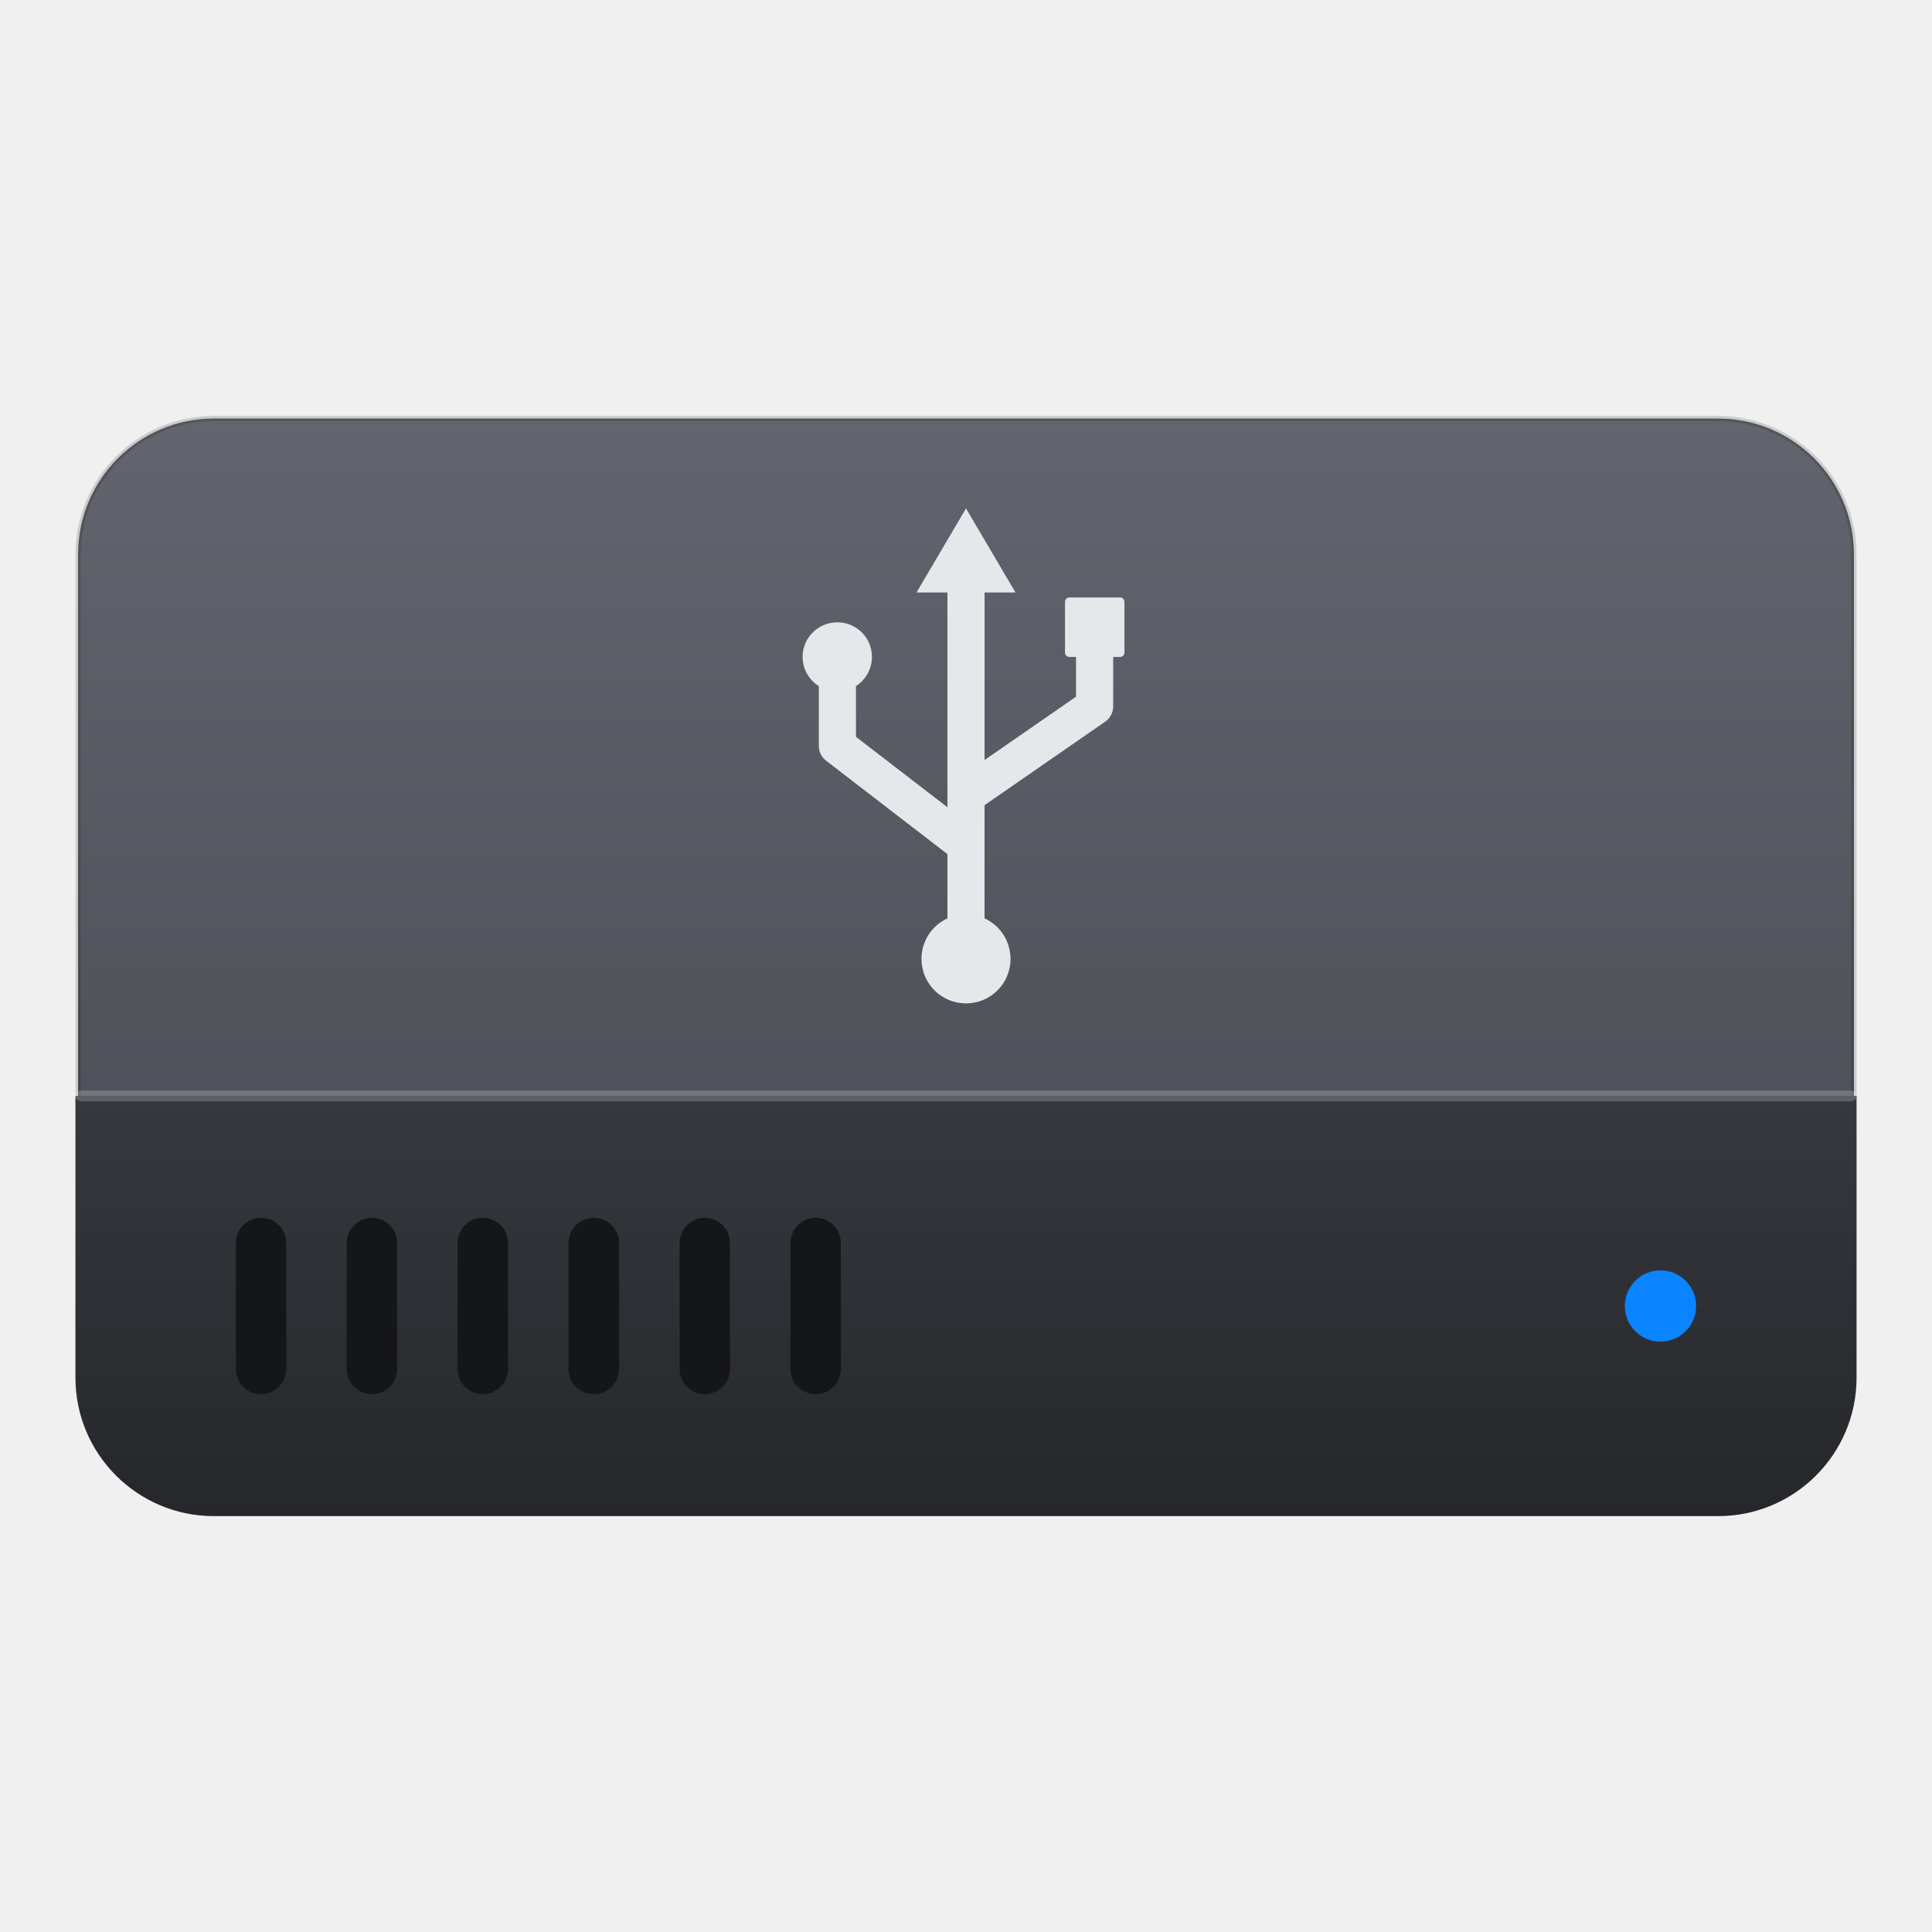
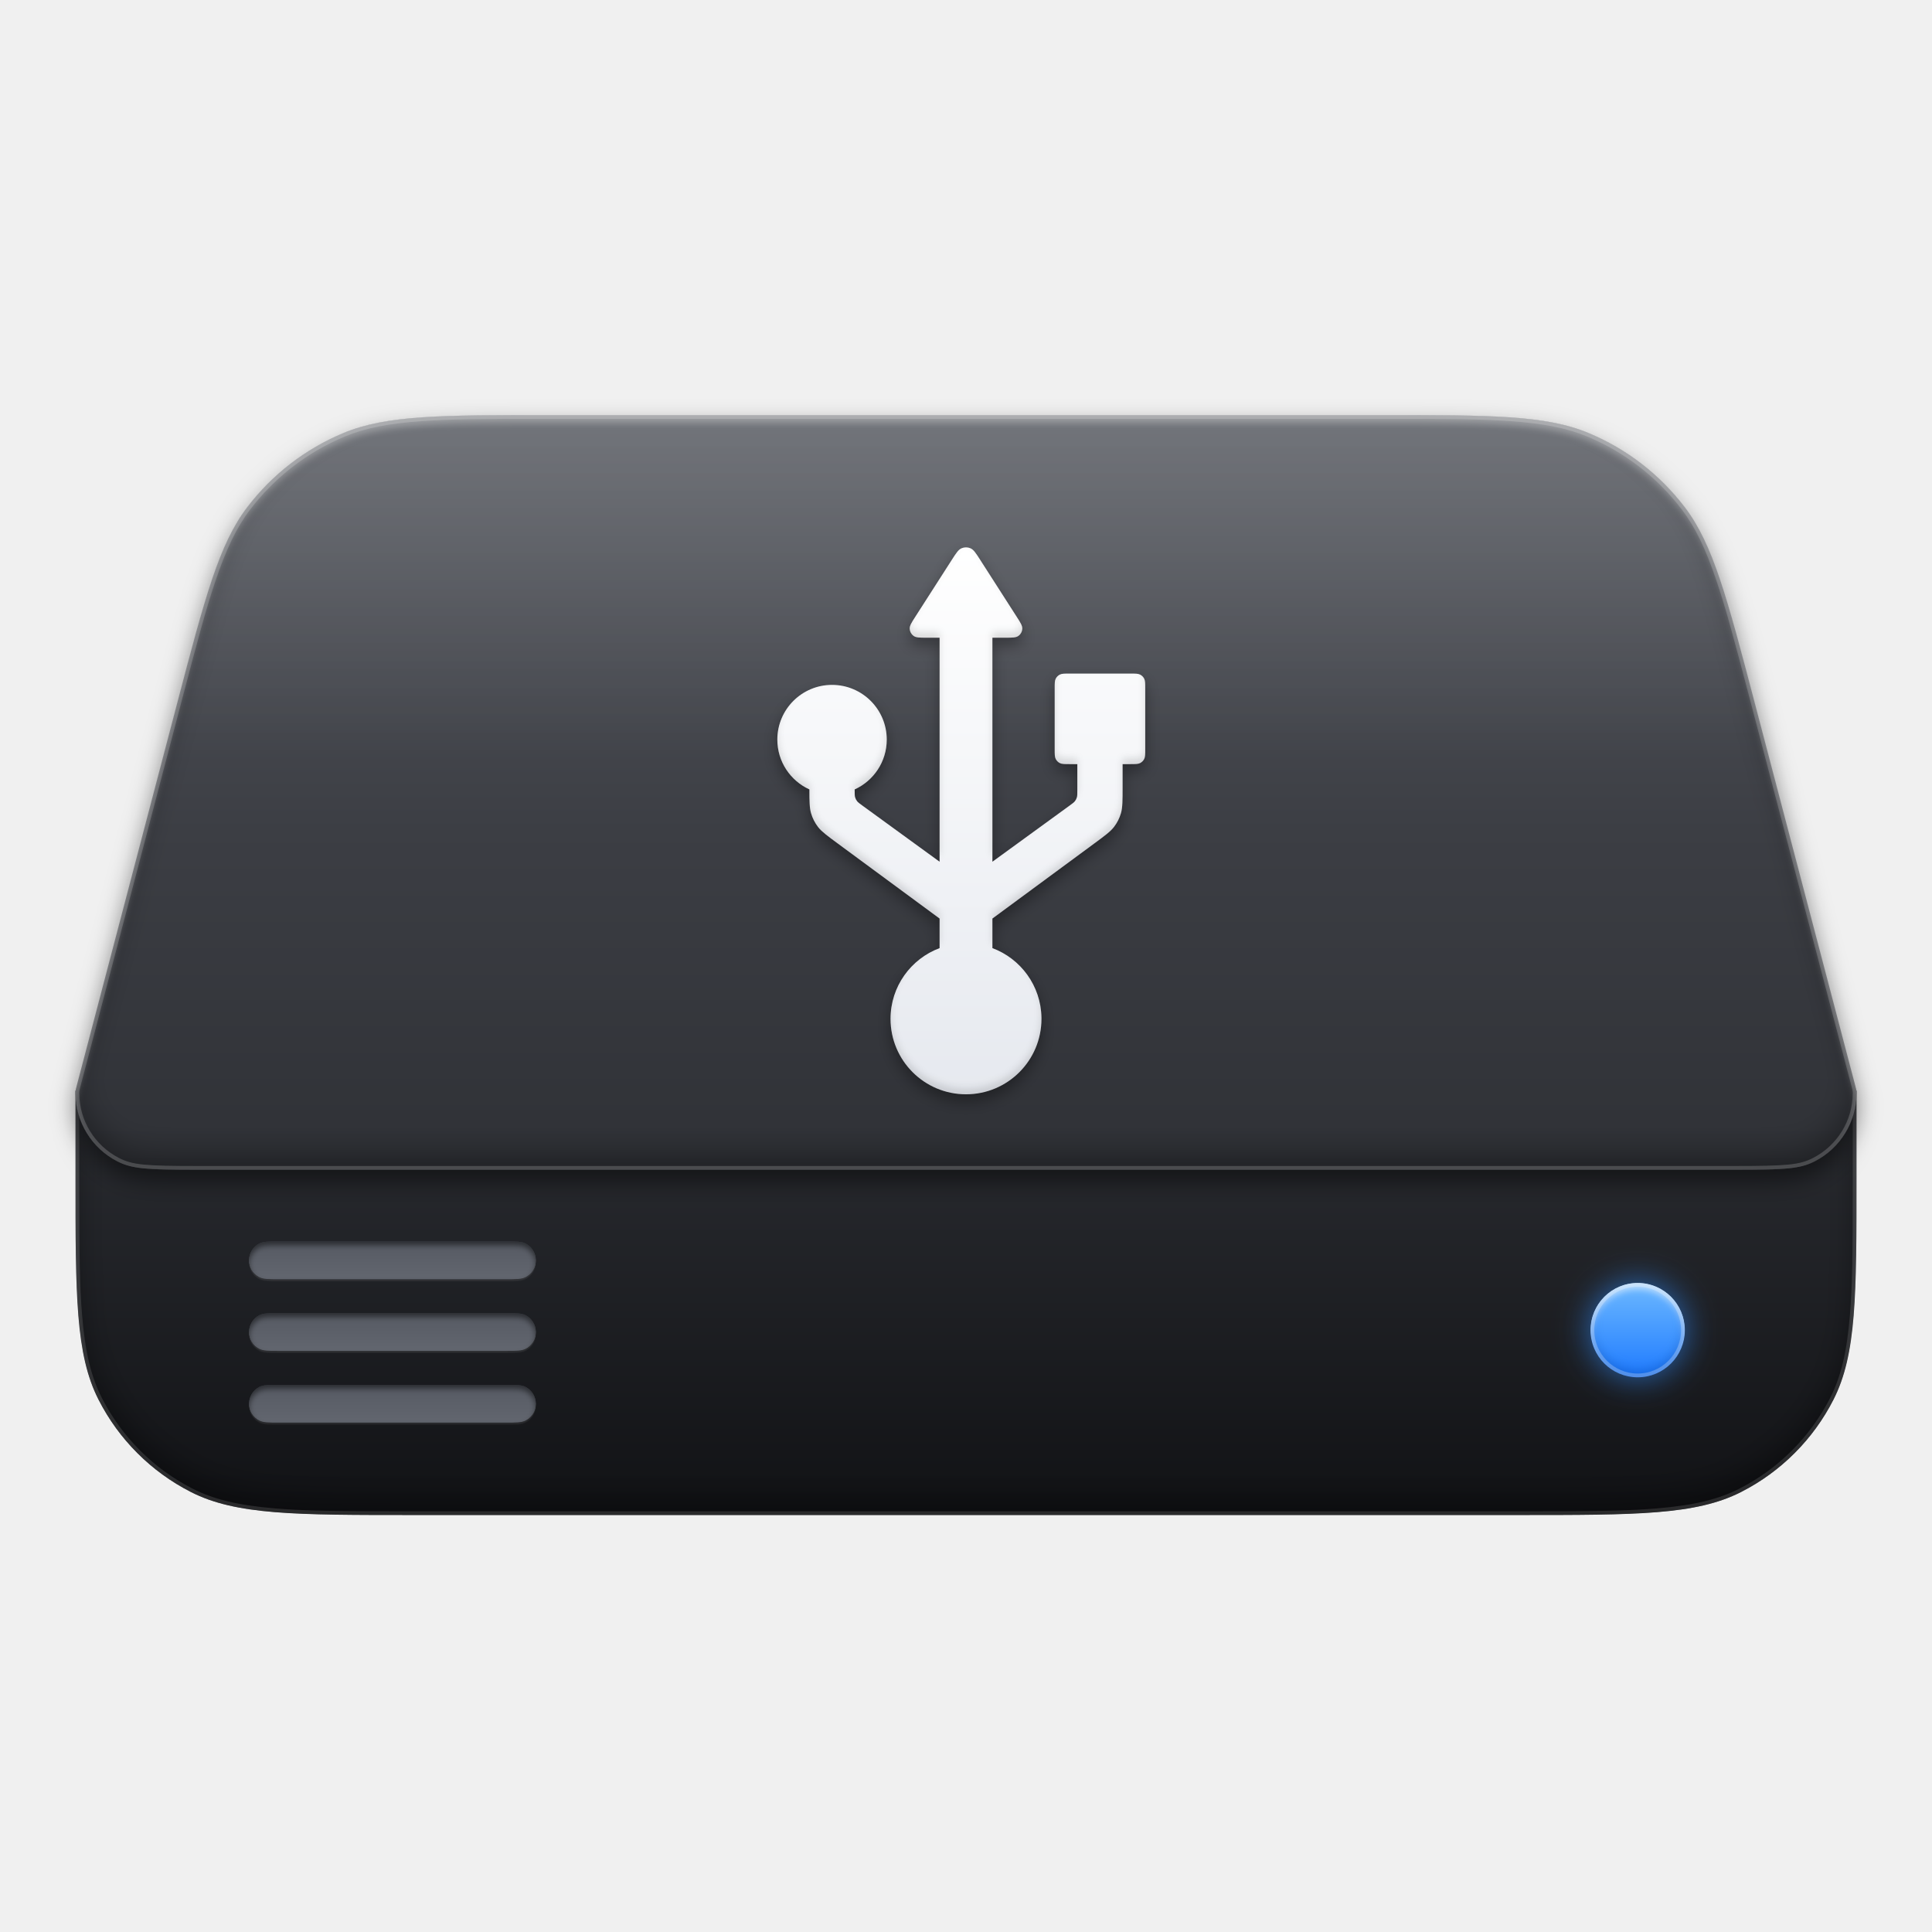
- <svg xmlns="http://www.w3.org/2000/svg" width="1024px" height="1024px" viewBox="0 0 1024 1024" version="1.1">
+ <svg xmlns="http://www.w3.org/2000/svg" xmlns:xlink="http://www.w3.org/1999/xlink" width="1024px" height="1024px" viewBox="0 0 1024 1024" version="1.1">
  <defs>
-     <linearGradient x1="50%" y1="0%" x2="50%" y2="100%" id="linearGradient-1">
-       <stop stop-color="#62656D" offset="0%" />
-       <stop stop-color="#43464D" offset="100%" />
+     <path d="M841.981,229.511 C862.156,237.903 879.755,251.478 892.996,268.86 C908.001,288.558 915.366,316.608 930.096,372.706 L983.423,575.803 C983.654,576.684 983.77,577.124 983.839,577.503 C983.869,577.668 983.895,577.834 983.916,578 L984,578 L984,623.8 C984,686.526 984,717.889 971.793,741.847 C961.055,762.921 943.921,780.055 922.847,790.793 C898.889,803 867.526,803 804.8,803 L219.2,803 C156.474,803 125.111,803 101.153,790.793 C80.079,780.055 62.945,762.921 52.207,741.847 C40,717.889 40,686.526 40,623.8 L40,578 L40.084,578 C40.105,577.834 40.131,577.668 40.161,577.503 C40.23,577.124 40.346,576.684 40.577,575.803 L93.904,372.706 C108.634,316.608 115.999,288.558 131.004,268.86 C144.245,251.478 161.844,237.903 182.019,229.511 C204.882,220 233.882,220 291.883,220 L732.117,220 C790.118,220 819.118,220 841.981,229.511 Z" id="path-1" />
+     <linearGradient x1="50%" y1="0%" x2="50%" y2="100%" id="linearGradient-2">
+       <stop stop-color="#2B2D32" offset="0%" />
+       <stop stop-color="#111215" offset="100%" />
    </linearGradient>
-     <linearGradient x1="50%" y1="0%" x2="50%" y2="100%" id="linearGradient-2">
-       <stop stop-color="#36383E" offset="0%" />
-       <stop stop-color="#25272B" offset="100%" />
+     <path d="M0,358 L944,358 L944,403.8 C944,466.526 944,497.889 931.793,521.847 C921.055,542.921 903.921,560.055 882.847,570.793 C858.889,583 827.526,583 764.8,583 L179.2,583 C116.474,583 85.111,583 61.153,570.793 C40.079,560.055 22.945,542.921 12.207,521.847 C0,497.889 0,466.526 0,403.8 L0,358 Z" id="path-3" />
+     <filter x="-1.3%" y="-5.3%" width="102.5%" height="110.7%" filterUnits="objectBoundingBox" id="filter-4">
+       <feGaussianBlur stdDeviation="1" in="SourceAlpha" result="shadowBlurInner1" />
+       <feOffset dx="0" dy="2" in="shadowBlurInner1" result="shadowOffsetInner1" />
+       <feComposite in="shadowOffsetInner1" in2="SourceAlpha" operator="arithmetic" k2="-1" k3="1" result="shadowInnerInner1" />
+       <feColorMatrix values="0 0 0 0 1   0 0 0 0 1   0 0 0 0 1  0 0 0 0.102 0" type="matrix" in="shadowInnerInner1" result="shadowMatrixInner1" />
+       <feGaussianBlur stdDeviation="8" in="SourceAlpha" result="shadowBlurInner2" />
+       <feOffset dx="0" dy="-8" in="shadowBlurInner2" result="shadowOffsetInner2" />
+       <feComposite in="shadowOffsetInner2" in2="SourceAlpha" operator="arithmetic" k2="-1" k3="1" result="shadowInnerInner2" />
+       <feColorMatrix values="0 0 0 0 0   0 0 0 0 0   0 0 0 0 0  0 0 0 0.4 0" type="matrix" in="shadowInnerInner2" result="shadowMatrixInner2" />
+       <feMerge>
+         <feMergeNode in="shadowMatrixInner1" />
+         <feMergeNode in="shadowMatrixInner2" />
+       </feMerge>
+     </filter>
+     <linearGradient x1="50%" y1="0%" x2="50%" y2="100%" id="linearGradient-5">
+       <stop stop-color="#5A5D64" offset="0%" />
+       <stop stop-color="#3C3E44" offset="55%" />
+       <stop stop-color="#2F3136" offset="100%" />
    </linearGradient>
+     <linearGradient x1="50%" y1="0%" x2="50%" y2="100%" id="linearGradient-6">
+       <stop stop-color="#FFFFFF" stop-opacity="0.149" offset="0%" />
+       <stop stop-color="#FFFFFF" stop-opacity="0" offset="45%" />
+     </linearGradient>
+     <path d="M251.883,0 L692.117,0 C750.118,0 779.118,0 801.981,9.511 C822.156,17.903 839.755,31.478 852.996,48.86 C868.001,68.558 875.366,96.608 890.096,152.706 L943.423,355.803 C943.654,356.684 943.77,357.124 943.839,357.503 C943.946,358.093 944,358.691 944,359.291 L944,359.291 C944,374.599 935.412,388.613 921.772,395.563 C913.064,400 901.665,400 878.866,400 L65.134,400 C42.335,400 30.936,400 22.228,395.563 C8.588,388.613 0,374.599 0,359.291 C0,358.691 0.054,358.093 0.161,357.503 C0.23,357.124 0.346,356.684 0.577,355.803 L53.904,152.706 C68.634,96.608 75.999,68.558 91.004,48.86 C104.245,31.478 121.844,17.903 142.019,9.511 C164.882,0 193.882,0 251.883,0 Z" id="path-7" />
+     <filter x="-2.2%" y="-3.8%" width="104.4%" height="110.5%" filterUnits="objectBoundingBox" id="filter-8">
+       <feOffset dx="0" dy="6" in="SourceAlpha" result="shadowOffsetOuter1" />
+       <feGaussianBlur stdDeviation="6" in="shadowOffsetOuter1" result="shadowBlurOuter1" />
+       <feComposite in="shadowBlurOuter1" in2="SourceAlpha" operator="out" result="shadowBlurOuter1" />
+       <feColorMatrix values="0 0 0 0 0   0 0 0 0 0   0 0 0 0 0  0 0 0 0.502 0" type="matrix" in="shadowBlurOuter1" />
+     </filter>
+     <filter x="-2.5%" y="-4.5%" width="105.1%" height="112.0%" filterUnits="objectBoundingBox" id="filter-9">
+       <feGaussianBlur stdDeviation="2" in="SourceAlpha" result="shadowBlurInner1" />
+       <feOffset dx="0" dy="4" in="shadowBlurInner1" result="shadowOffsetInner1" />
+       <feComposite in="shadowOffsetInner1" in2="SourceAlpha" operator="arithmetic" k2="-1" k3="1" result="shadowInnerInner1" />
+       <feColorMatrix values="0 0 0 0 1   0 0 0 0 1   0 0 0 0 1  0 0 0 0.349 0" type="matrix" in="shadowInnerInner1" result="shadowMatrixInner1" />
+       <feGaussianBlur stdDeviation="8" in="SourceAlpha" result="shadowBlurInner2" />
+       <feOffset dx="0" dy="-8" in="shadowBlurInner2" result="shadowOffsetInner2" />
+       <feComposite in="shadowOffsetInner2" in2="SourceAlpha" operator="arithmetic" k2="-1" k3="1" result="shadowInnerInner2" />
+       <feColorMatrix values="0 0 0 0 0   0 0 0 0 0   0 0 0 0 0  0 0 0 0.349 0" type="matrix" in="shadowInnerInner2" result="shadowMatrixInner2" />
+       <feMerge>
+         <feMergeNode in="shadowMatrixInner1" />
+         <feMergeNode in="shadowMatrixInner2" />
+       </feMerge>
+     </filter>
+     <linearGradient x1="50%" y1="0%" x2="50%" y2="100%" id="linearGradient-10">
+       <stop stop-color="#FFFFFF" offset="0%" />
+       <stop stop-color="#E6E9EF" offset="100%" />
+     </linearGradient>
+     <path d="M474.337,70.586 C476.048,71.309 477.207,73.117 479.526,76.732 L498.852,106.858 C500.923,110.086 501.959,111.7 501.839,113.36 C501.735,114.805 501.008,116.135 499.847,117.003 C498.516,118 496.598,118 492.763,118 L486,118 L486,236.726 L526.783,207.067 C528.407,205.886 529.219,205.295 529.742,204.621 C530.205,204.023 530.551,203.344 530.762,202.618 C531,201.798 531,200.794 531,198.786 L531,185 L527,185 C524.2,185 522.8,185 521.73,184.455 C520.789,183.976 520.024,183.211 519.545,182.27 C519,181.2 519,179.8 519,177 L519,145 C519,142.2 519,140.8 519.545,139.73 C520.024,138.789 520.789,138.024 521.73,137.545 C522.8,137 524.2,137 527,137 L559,137 C561.8,137 563.2,137 564.27,137.545 C565.211,138.024 565.976,138.789 566.455,139.73 C567,140.8 567,142.2 567,145 L567,177 C567,179.8 567,181.2 566.455,182.27 C565.976,183.211 565.211,183.976 564.27,184.455 C563.2,185 561.8,185 559,185 L555,185 L555,197.02 C555,204.334 555,207.992 554.139,210.979 C553.376,213.624 552.124,216.102 550.447,218.285 C548.553,220.751 545.608,222.92 539.72,227.259 L486,266.842 L486.001,282.519 C500.992,288.121 511.721,302.459 511.995,319.339 L512,320 C512,342.091 494.091,360 472,360 C449.909,360 432,342.091 432,320 C432,302.834 442.813,288.193 458,282.518 L458,266.842 L404.28,227.259 C398.528,223.021 395.586,220.853 393.687,218.457 L393.553,218.285 C391.876,216.102 390.624,213.624 389.861,210.979 C389.056,208.187 389.004,204.81 389,198.408 C378.972,193.845 372,183.737 372,172 C372,155.984 384.984,143 401,143 C417.016,143 430,155.984 430,172 C430,183.736 423.028,193.844 413.001,198.408 L413,198.786 C413,200.794 413,201.798 413.238,202.618 C413.449,203.344 413.795,204.023 414.258,204.621 C414.781,205.295 415.593,205.886 417.217,207.067 L458,236.727 L458,118 L451.237,118 C447.402,118 445.484,118 444.153,117.003 C442.992,116.135 442.265,114.805 442.161,113.36 C442.041,111.7 443.077,110.086 445.148,106.858 L464.474,76.732 C466.793,73.117 467.952,71.309 469.663,70.586 C471.157,69.954 472.843,69.954 474.337,70.586 Z" id="path-11" />
+     <filter x="-7.2%" y="-1.7%" width="114.4%" height="107.8%" filterUnits="objectBoundingBox" id="filter-12">
+       <feOffset dx="0" dy="4" in="SourceAlpha" result="shadowOffsetOuter1" />
+       <feGaussianBlur stdDeviation="4" in="shadowOffsetOuter1" result="shadowBlurOuter1" />
+       <feColorMatrix values="0 0 0 0 0   0 0 0 0 0   0 0 0 0 0  0 0 0 0.349 0" type="matrix" in="shadowBlurOuter1" />
+     </filter>
+     <filter x="-5.9%" y="-0.8%" width="111.8%" height="106.1%" filterUnits="objectBoundingBox" id="filter-13">
+       <feGaussianBlur stdDeviation="2" in="SourceAlpha" result="shadowBlurInner1" />
+       <feOffset dx="0" dy="-3" in="shadowBlurInner1" result="shadowOffsetInner1" />
+       <feComposite in="shadowOffsetInner1" in2="SourceAlpha" operator="arithmetic" k2="-1" k3="1" result="shadowInnerInner1" />
+       <feColorMatrix values="0 0 0 0 0   0 0 0 0 0   0 0 0 0 0  0 0 0 0.122 0" type="matrix" in="shadowInnerInner1" />
+     </filter>
+     <linearGradient x1="50%" y1="0%" x2="50%" y2="100%" id="linearGradient-14">
+       <stop stop-color="#565A63" offset="0%" />
+       <stop stop-color="#62666F" offset="100%" />
+     </linearGradient>
+     <path d="M108,438 L228,438 C233.601,438 236.401,438 238.54,439.09 C241.89,440.797 244,444.24 244,448 C244,451.76 241.89,455.203 238.54,456.91 C236.401,458 233.601,458 228,458 L108,458 C102.399,458 99.599,458 97.46,456.91 C94.11,455.203 92,451.76 92,448 C92,444.24 94.11,440.797 97.46,439.09 C99.599,438 102.399,438 108,438 Z" id="path-15" />
+     <filter x="-0.3%" y="-2.5%" width="100.7%" height="110.0%" filterUnits="objectBoundingBox" id="filter-16">
+       <feOffset dx="0" dy="1" in="SourceAlpha" result="shadowOffsetOuter1" />
+       <feColorMatrix values="0 0 0 0 1   0 0 0 0 1   0 0 0 0 1  0 0 0 0.078 0" type="matrix" in="shadowOffsetOuter1" />
+     </filter>
+     <filter x="-1.6%" y="-12.5%" width="103.3%" height="130.0%" filterUnits="objectBoundingBox" id="filter-17">
+       <feGaussianBlur stdDeviation="1.5" in="SourceAlpha" result="shadowBlurInner1" />
+       <feOffset dx="0" dy="2" in="shadowBlurInner1" result="shadowOffsetInner1" />
+       <feComposite in="shadowOffsetInner1" in2="SourceAlpha" operator="arithmetic" k2="-1" k3="1" result="shadowInnerInner1" />
+       <feColorMatrix values="0 0 0 0 0   0 0 0 0 0   0 0 0 0 0  0 0 0 0.502 0" type="matrix" in="shadowInnerInner1" />
+     </filter>
+     <path d="M108,476 L228,476 C233.601,476 236.401,476 238.54,477.09 C241.89,478.797 244,482.24 244,486 C244,489.76 241.89,493.203 238.54,494.91 C236.401,496 233.601,496 228,496 L108,496 C102.399,496 99.599,496 97.46,494.91 C94.11,493.203 92,489.76 92,486 C92,482.24 94.11,478.797 97.46,477.09 C99.599,476 102.399,476 108,476 Z" id="path-18" />
+     <filter x="-0.3%" y="-2.5%" width="100.7%" height="110.0%" filterUnits="objectBoundingBox" id="filter-19">
+       <feOffset dx="0" dy="1" in="SourceAlpha" result="shadowOffsetOuter1" />
+       <feColorMatrix values="0 0 0 0 1   0 0 0 0 1   0 0 0 0 1  0 0 0 0.078 0" type="matrix" in="shadowOffsetOuter1" />
+     </filter>
+     <filter x="-1.6%" y="-12.5%" width="103.3%" height="130.0%" filterUnits="objectBoundingBox" id="filter-20">
+       <feGaussianBlur stdDeviation="1.5" in="SourceAlpha" result="shadowBlurInner1" />
+       <feOffset dx="0" dy="2" in="shadowBlurInner1" result="shadowOffsetInner1" />
+       <feComposite in="shadowOffsetInner1" in2="SourceAlpha" operator="arithmetic" k2="-1" k3="1" result="shadowInnerInner1" />
+       <feColorMatrix values="0 0 0 0 0   0 0 0 0 0   0 0 0 0 0  0 0 0 0.502 0" type="matrix" in="shadowInnerInner1" />
+     </filter>
+     <path d="M108,514 L228,514 C233.601,514 236.401,514 238.54,515.09 C241.89,516.797 244,520.24 244,524 C244,527.76 241.89,531.203 238.54,532.91 C236.401,534 233.601,534 228,534 L108,534 C102.399,534 99.599,534 97.46,532.91 C94.11,531.203 92,527.76 92,524 C92,520.24 94.11,516.797 97.46,515.09 C99.599,514 102.399,514 108,514 Z" id="path-21" />
+     <filter x="-0.3%" y="-2.5%" width="100.7%" height="110.0%" filterUnits="objectBoundingBox" id="filter-22">
+       <feOffset dx="0" dy="1" in="SourceAlpha" result="shadowOffsetOuter1" />
+       <feColorMatrix values="0 0 0 0 1   0 0 0 0 1   0 0 0 0 1  0 0 0 0.078 0" type="matrix" in="shadowOffsetOuter1" />
+     </filter>
+     <filter x="-1.6%" y="-12.5%" width="103.3%" height="130.0%" filterUnits="objectBoundingBox" id="filter-23">
+       <feGaussianBlur stdDeviation="1.5" in="SourceAlpha" result="shadowBlurInner1" />
+       <feOffset dx="0" dy="2" in="shadowBlurInner1" result="shadowOffsetInner1" />
+       <feComposite in="shadowOffsetInner1" in2="SourceAlpha" operator="arithmetic" k2="-1" k3="1" result="shadowInnerInner1" />
+       <feColorMatrix values="0 0 0 0 0   0 0 0 0 0   0 0 0 0 0  0 0 0 0.502 0" type="matrix" in="shadowInnerInner1" />
+     </filter>
+     <linearGradient x1="50%" y1="0%" x2="50%" y2="100%" id="linearGradient-24">
+       <stop stop-color="#6CB8FF" offset="0%" />
+       <stop stop-color="#1F7BFF" offset="100%" />
+     </linearGradient>
+     <circle id="path-25" cx="828" cy="485" r="25" />
+     <filter x="-54.0%" y="-54.0%" width="208.0%" height="208.0%" filterUnits="objectBoundingBox" id="filter-26">
+       <feOffset dx="0" dy="0" in="SourceAlpha" result="shadowOffsetOuter1" />
+       <feGaussianBlur stdDeviation="9" in="shadowOffsetOuter1" result="shadowBlurOuter1" />
+       <feComposite in="shadowBlurOuter1" in2="SourceAlpha" operator="out" result="shadowBlurOuter1" />
+       <feColorMatrix values="0 0 0 0 0.184   0 0 0 0 0.549   0 0 0 0 1  0 0 0 0.702 0" type="matrix" in="shadowBlurOuter1" />
+     </filter>
+     <filter x="-45.0%" y="-45.0%" width="190.0%" height="190.0%" filterUnits="objectBoundingBox" id="filter-27">
+       <feGaussianBlur stdDeviation="2" in="SourceAlpha" result="shadowBlurInner1" />
+       <feOffset dx="0" dy="3" in="shadowBlurInner1" result="shadowOffsetInner1" />
+       <feComposite in="shadowOffsetInner1" in2="SourceAlpha" operator="arithmetic" k2="-1" k3="1" result="shadowInnerInner1" />
+       <feColorMatrix values="0 0 0 0 1   0 0 0 0 1   0 0 0 0 1  0 0 0 0.651 0" type="matrix" in="shadowInnerInner1" result="shadowMatrixInner1" />
+       <feGaussianBlur stdDeviation="3" in="SourceAlpha" result="shadowBlurInner2" />
+       <feOffset dx="0" dy="-3" in="shadowBlurInner2" result="shadowOffsetInner2" />
+       <feComposite in="shadowOffsetInner2" in2="SourceAlpha" operator="arithmetic" k2="-1" k3="1" result="shadowInnerInner2" />
+       <feColorMatrix values="0 0 0 0 0   0 0 0 0 0.251   0 0 0 0 0.627  0 0 0 0.4 0" type="matrix" in="shadowInnerInner2" result="shadowMatrixInner2" />
+       <feMerge>
+         <feMergeNode in="shadowMatrixInner1" />
+         <feMergeNode in="shadowMatrixInner2" />
+       </feMerge>
+     </filter>
  </defs>
-   <g id="icon" transform="matrix(1.145631, 0, 0, 1.145631, -74.56311, -74.56311)" stroke="none" fill="none">
-     <path d="M922.79,321.5 L922.79,702.5 C922.79,737.132 894.632,765.29 860,765.29 L164,765.29 C129.368,765.29 101.21,737.132 101.21,702.5 L101.21,321.5 C101.21,286.868 129.368,258.71 164,258.71 L860,258.71 C894.632,258.71 922.79,286.868 922.79,321.5 Z" id="Body" stroke-opacity="0.149" stroke="#000000" stroke-width="2.42" fill="url(#linearGradient-1)" fill-rule="evenodd" />
-     <path d="M100,572.1 L924,572.1 L924,702.5 C924,737.8 895.3,766.5 860,766.5 L164,766.5 C128.7,766.5 100,737.8 100,702.5 L100,572.1 Z" id="Front" fill="url(#linearGradient-2)" fill-rule="evenodd" />
-     <path d="M102.5,569.6 L921.5,569.6 C922.9,569.6 924,570.7 924,572.1 L924,572.1 C924,573.5 922.9,574.6 921.5,574.6 L102.5,574.6 C101.1,574.6 100,573.5 100,572.1 L100,572.1 C100,570.7 101.1,569.6 102.5,569.6 Z" id="Seam" fill-opacity="0.2" fill="#FFFFFF" fill-rule="evenodd" />
-     <path d="M185.8,628.5 L185.8,628.5 C192.3,628.5 197.5,633.7 197.5,640.1 L197.5,698.5 C197.5,704.9 192.3,710.1 185.8,710.1 L185.8,710.1 C179.4,710.1 174.2,704.9 174.2,698.5 L174.2,640.1 C174.2,633.7 179.4,628.5 185.8,628.5 Z M237.2,628.5 L237.2,628.5 C243.6,628.5 248.8,633.7 248.8,640.1 L248.8,698.5 C248.8,704.9 243.6,710.1 237.2,710.1 L237.2,710.1 C230.7,710.1 225.5,704.9 225.5,698.5 L225.5,640.1 C225.5,633.7 230.7,628.5 237.2,628.5 Z M288.5,628.5 L288.5,628.5 C294.9,628.5 300.1,633.7 300.1,640.1 L300.1,698.5 C300.1,704.9 294.9,710.1 288.5,710.1 L288.5,710.1 C282,710.1 276.8,704.9 276.8,698.5 L276.8,640.1 C276.8,633.7 282,628.5 288.5,628.5 Z M339.8,628.5 L339.8,628.5 C346.2,628.5 351.5,633.7 351.5,640.1 L351.5,698.5 C351.5,704.9 346.2,710.1 339.8,710.1 L339.8,710.1 C333.4,710.1 328.1,704.9 328.1,698.5 L328.1,640.1 C328.1,633.7 333.4,628.5 339.8,628.5 Z M391.1,628.5 L391.1,628.5 C397.6,628.5 402.8,633.7 402.8,640.1 L402.8,698.5 C402.8,704.9 397.6,710.1 391.1,710.1 L391.1,710.1 C384.7,710.1 379.5,704.9 379.5,698.5 L379.5,640.1 C379.5,633.7 384.7,628.5 391.1,628.5 Z M442.5,628.5 L442.5,628.5 C448.9,628.5 454.1,633.7 454.1,640.1 L454.1,698.5 C454.1,704.9 448.9,710.1 442.5,710.1 L442.5,710.1 C436,710.1 430.8,704.9 430.8,698.5 L430.8,640.1 C430.8,633.7 436,628.5 442.5,628.5 Z" id="Vents" fill="#15161A" fill-rule="evenodd" />
-     <path d="M833.3,652.8 C842.4,652.8 849.8,660.2 849.8,669.3 C849.8,678.4 842.4,685.8 833.3,685.8 C824.2,685.8 816.8,678.4 816.8,669.3 C816.8,660.2 824.2,652.8 833.3,652.8 Z" id="Light" fill="#0A84FF" fill-rule="evenodd" />
-     <path d="M512,336.9 L512,501.8 M512,456 L452.5,410.2 L452.5,382.7 M512,433.1 L571.5,391.9 L571.5,369" id="USB-lines" stroke="#E5E7EB" stroke-width="17.175" stroke-linecap="round" stroke-linejoin="round" />
-     <path d="M512,300.3 L534.9,339.2 L489.1,339.2 L512,300.3 Z M452.5,353 C461.3,353 468.5,360.1 468.5,369 C468.5,377.8 461.3,385 452.5,385 C443.6,385 436.4,377.8 436.4,369 C436.4,360.1 443.6,353 452.5,353 Z M559.8,341.5 L583.3,341.5 C584.4,341.5 585.3,342.4 585.3,343.5 L585.3,367 C585.3,368.1 584.4,369 583.3,369 L559.8,369 C558.7,369 557.8,368.1 557.8,367 L557.8,343.5 C557.8,342.4 558.7,341.5 559.8,341.5 Z M512,488.1 C523.4,488.1 532.6,497.3 532.6,508.7 C532.6,520.1 523.4,529.3 512,529.3 C500.6,529.3 491.4,520.1 491.4,508.7 C491.4,497.3 500.6,488.1 512,488.1 Z" id="USB-marks" fill="#E5E7EB" fill-rule="evenodd" />
+   <g id="Files-/-Volume-External-1024" stroke="none" fill="none" xlink:href="#path-1" fill-rule="evenodd" stroke-width="1">
+     <g id="Artwork" transform="translate(40, 220)">
+       <g id="Band">
+         <use fill="url(#linearGradient-2)" fill-rule="evenodd" xlink:href="#path-3" />
+         <use fill="black" fill-opacity="1" filter="url(#filter-4)" xlink:href="#path-3" />
+         <path stroke-opacity="0.122" stroke="#FFFFFF" stroke-width="2" d="M943,403.8 C943,446.892 942.771,461.444 941.477,477.28 C939.907,496.504 936.747,509.921 930.902,521.393 C920.26,542.279 903.279,559.26 882.393,569.902 C870.921,575.747 857.504,578.907 838.28,580.477 C822.444,581.771 807.892,582 764.8,582 L179.2,582 C136.108,582 121.556,581.771 105.72,580.477 C86.496,578.907 73.079,575.747 61.607,569.902 C40.721,559.26 23.74,542.279 13.098,521.393 C7.253,509.921 4.093,496.504 2.523,477.28 C1.229,461.444 1,446.892 1,403.8 L1,359 L943,359 Z" stroke-linejoin="square" />
+       </g>
+       <g id="Top">
+         <use fill="black" fill-opacity="1" filter="url(#filter-8)" xlink:href="#path-7" />
+         <use fill="url(#linearGradient-5)" fill-rule="evenodd" xlink:href="#path-7" />
+         <use fill="url(#linearGradient-6)" fill-rule="evenodd" xlink:href="#path-7" />
+         <use fill="black" fill-opacity="1" filter="url(#filter-9)" xlink:href="#path-7" />
+         <path stroke-opacity="0.18" stroke="#FFFFFF" stroke-width="2" d="M760.157,2.186 C778.035,3.411 790.637,5.875 801.597,10.434 C821.609,18.759 839.066,32.224 852.201,49.466 C859.394,58.909 864.977,70.471 870.702,87.453 C875.416,101.436 879.009,114.418 889.129,152.96 L942.456,356.057 C942.737,357.126 942.801,357.387 942.855,357.682 C942.927,358.08 942.973,358.482 942.991,358.887 L943,359.313 C943,374.223 934.623,387.893 921.318,394.672 C913.905,398.449 907.163,399 878.866,399 L65.134,399 C36.837,399 30.095,398.449 22.682,394.672 C9.377,387.893 1,374.223 1,359.291 C1,358.751 1.049,358.213 1.145,357.682 C1.199,357.387 1.263,357.126 1.544,356.057 L54.871,152.96 C64.822,115.062 68.368,102.223 72.993,88.362 C78.832,70.865 84.483,59.071 91.799,49.466 C104.934,32.224 122.391,18.759 142.403,10.434 C153.363,5.875 165.965,3.411 183.843,2.186 C198.565,1.178 212.034,1 251.883,1 L692.117,1 C731.966,1 745.435,1.178 760.157,2.186 Z" stroke-linejoin="square" />
+       </g>
+       <g id="USB">
+         <use fill="black" fill-opacity="1" filter="url(#filter-12)" xlink:href="#path-11" />
+         <use fill="url(#linearGradient-10)" fill-rule="evenodd" xlink:href="#path-11" />
+         <use fill="black" fill-opacity="1" filter="url(#filter-13)" xlink:href="#path-11" />
+       </g>
+       <g id="Vent-1">
+         <use fill="black" fill-opacity="1" filter="url(#filter-16)" xlink:href="#path-15" />
+         <use fill="url(#linearGradient-14)" fill-rule="evenodd" xlink:href="#path-15" />
+         <use fill="black" fill-opacity="1" filter="url(#filter-17)" xlink:href="#path-15" />
+       </g>
+       <g id="Vent-2">
+         <use fill="black" fill-opacity="1" filter="url(#filter-19)" xlink:href="#path-18" />
+         <use fill="url(#linearGradient-14)" fill-rule="evenodd" xlink:href="#path-18" />
+         <use fill="black" fill-opacity="1" filter="url(#filter-20)" xlink:href="#path-18" />
+       </g>
+       <g id="Vent-3">
+         <use fill="black" fill-opacity="1" filter="url(#filter-22)" xlink:href="#path-21" />
+         <use fill="url(#linearGradient-14)" fill-rule="evenodd" xlink:href="#path-21" />
+         <use fill="black" fill-opacity="1" filter="url(#filter-23)" xlink:href="#path-21" />
+       </g>
+       <g id="Light">
+         <use fill="black" fill-opacity="1" filter="url(#filter-26)" xlink:href="#path-25" />
+         <use fill="url(#linearGradient-24)" fill-rule="evenodd" xlink:href="#path-25" />
+         <use fill="black" fill-opacity="1" filter="url(#filter-27)" xlink:href="#path-25" />
+         <circle stroke-opacity="0.251" stroke="#FFFFFF" stroke-width="2" stroke-linejoin="square" cx="828" cy="485" r="24" />
+       </g>
+     </g>
  </g>
</svg>
